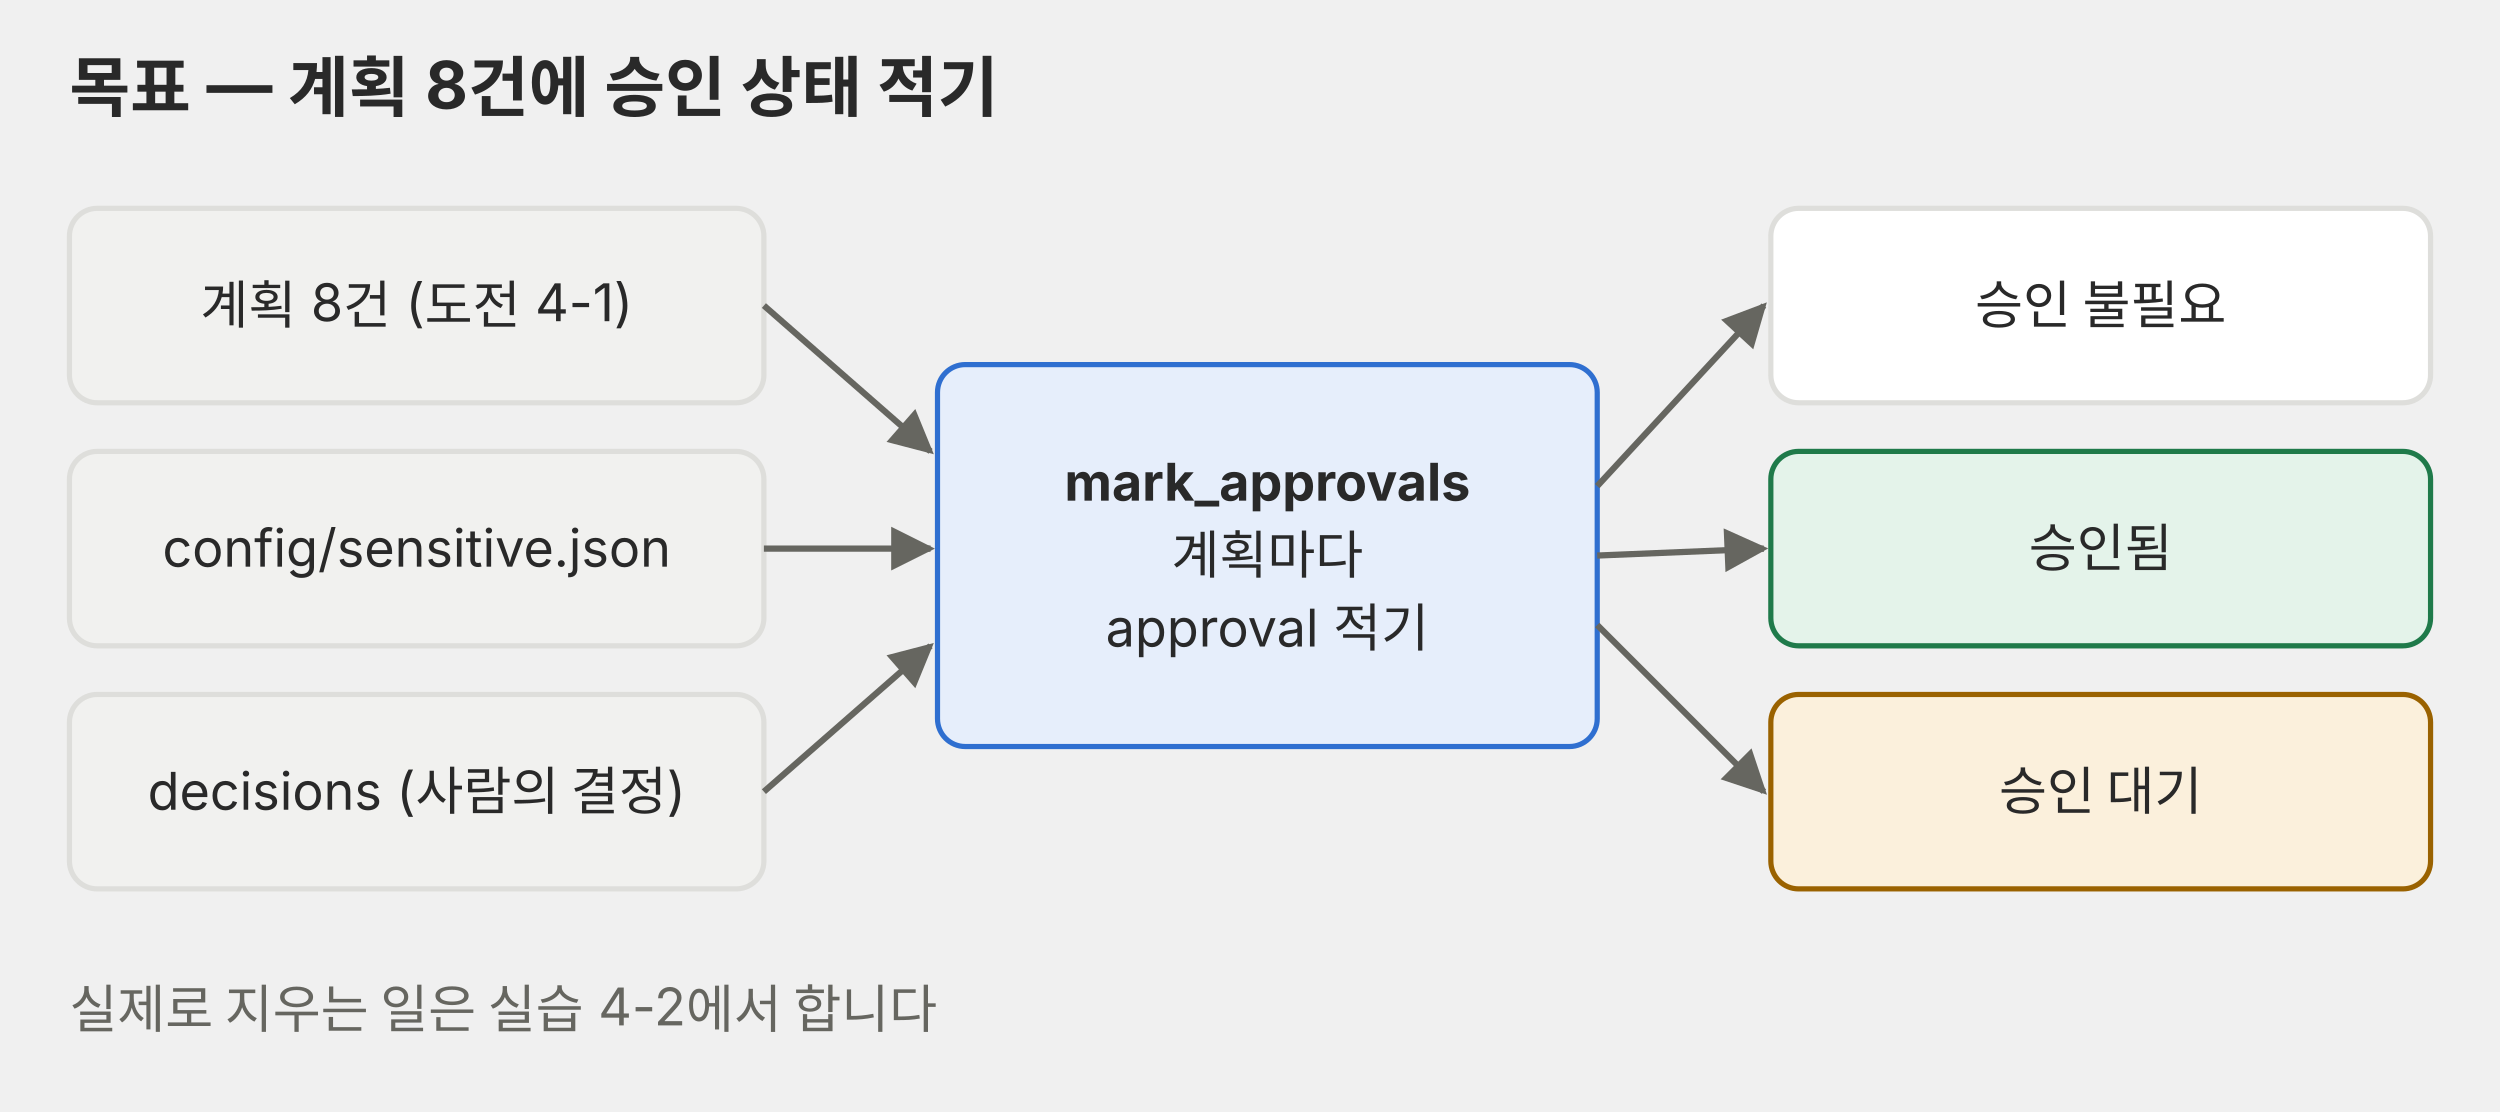
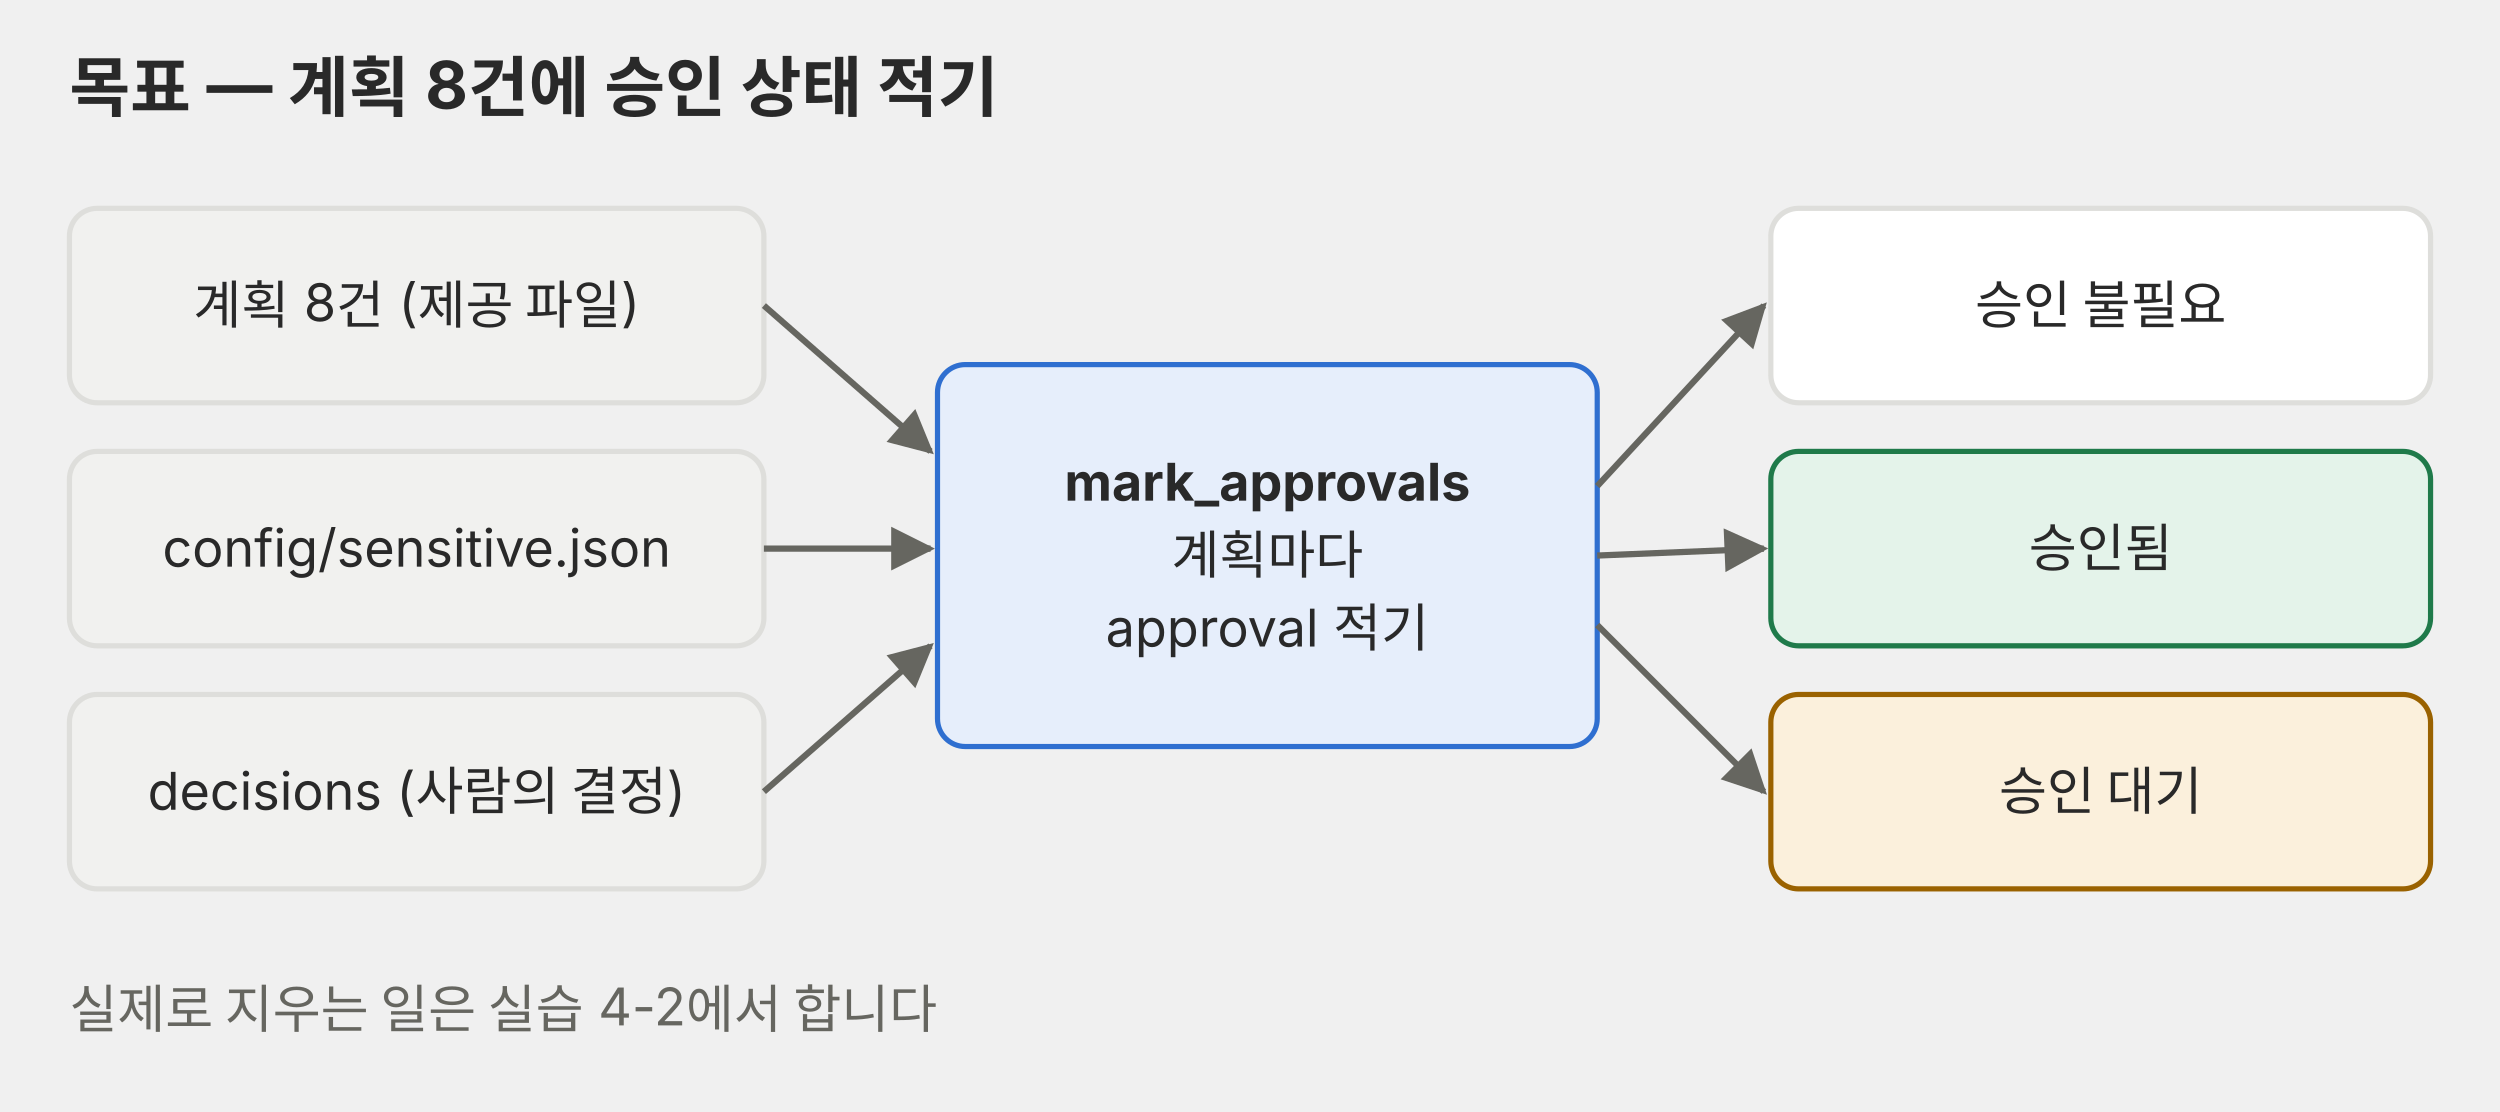
<svg xmlns="http://www.w3.org/2000/svg" viewBox="0 0 720 320" role="img">
  <defs>
    <marker id="a-p01" viewBox="0 0 10 10" refX="9" refY="5" markerWidth="7" markerHeight="7" orient="auto-start-reverse">
      <path d="M0 0 L10 5 L0 10 z" fill="#666660" />
    </marker>
  </defs>
  <g font-family="Pretendard, 'Noto Sans KR', -apple-system, 'Segoe UI', sans-serif">
    <text x="20" y="32" font-size="19" fill="#292929" text-anchor="start" font-weight="700">목표 — 계획 8건에 승인 상태 적기</text>
    <rect x="20" y="60" width="200" height="56" rx="8" fill="#f1f1ef" stroke="#dededb" stroke-width="1.5" />
-     <text x="120" y="93.2" font-size="15" fill="#292929" text-anchor="middle">계획 8건 (도전 4-1)</text>
+     <text x="120" y="93.2" font-size="15" fill="#292929" text-anchor="middle">계획 8건 (제공 파일)</text>
    <rect x="20" y="130" width="200" height="56" rx="8" fill="#f1f1ef" stroke="#dededb" stroke-width="1.5" />
    <text x="120" y="163.2" font-size="15" fill="#292929" text-anchor="middle">config/sensitive.json</text>
    <rect x="20" y="200" width="200" height="56" rx="8" fill="#f1f1ef" stroke="#dededb" stroke-width="1.5" />
    <text x="120" y="233.2" font-size="15" fill="#292929" text-anchor="middle">decisions (사람의 결정)</text>
    <path d="M220 88 L268 130" fill="none" stroke="#666660" stroke-width="1.8" marker-end="url(#a-p01)" />
    <path d="M220 158 L268 158" fill="none" stroke="#666660" stroke-width="1.8" marker-end="url(#a-p01)" />
    <path d="M220 228 L268 186" fill="none" stroke="#666660" stroke-width="1.8" marker-end="url(#a-p01)" />
    <rect x="270" y="105" width="190" height="110" rx="8" fill="#e6eefb" stroke="#2f6fd0" stroke-width="1.5" />
    <text x="365" y="144.2" font-size="15" fill="#292929" text-anchor="middle" font-weight="700">mark_approvals</text>
    <text x="365" y="165.2" font-size="15" fill="#292929" text-anchor="middle">계획마다</text>
    <text x="365" y="186.2" font-size="15" fill="#292929" text-anchor="middle">approval 적기</text>
    <path d="M460 140 L508 88" fill="none" stroke="#666660" stroke-width="1.8" marker-end="url(#a-p01)" />
    <path d="M460 160 L508 158" fill="none" stroke="#666660" stroke-width="1.8" marker-end="url(#a-p01)" />
    <path d="M460 180 L508 228" fill="none" stroke="#666660" stroke-width="1.8" marker-end="url(#a-p01)" />
    <rect x="510" y="60" width="190" height="56" rx="8" fill="#ffffff" stroke="#dededb" stroke-width="1.5" />
    <text x="605" y="93.2" font-size="15" fill="#292929" text-anchor="middle">승인 불필요</text>
    <rect x="510" y="130" width="190" height="56" rx="8" fill="#e4f3ea" stroke="#1f7a4a" stroke-width="1.5" />
    <text x="605" y="163.2" font-size="15" fill="#292929" text-anchor="middle">승인됨</text>
    <rect x="510" y="200" width="190" height="56" rx="8" fill="#fbf0dc" stroke="#9a6200" stroke-width="1.5" />
    <text x="605" y="233.2" font-size="15" fill="#292929" text-anchor="middle">승인 대기</text>
    <text x="20" y="296" font-size="15" fill="#666660" text-anchor="start">실제로 지우는 일은 실습 4-2에서 합니다</text>
  </g>
</svg>
